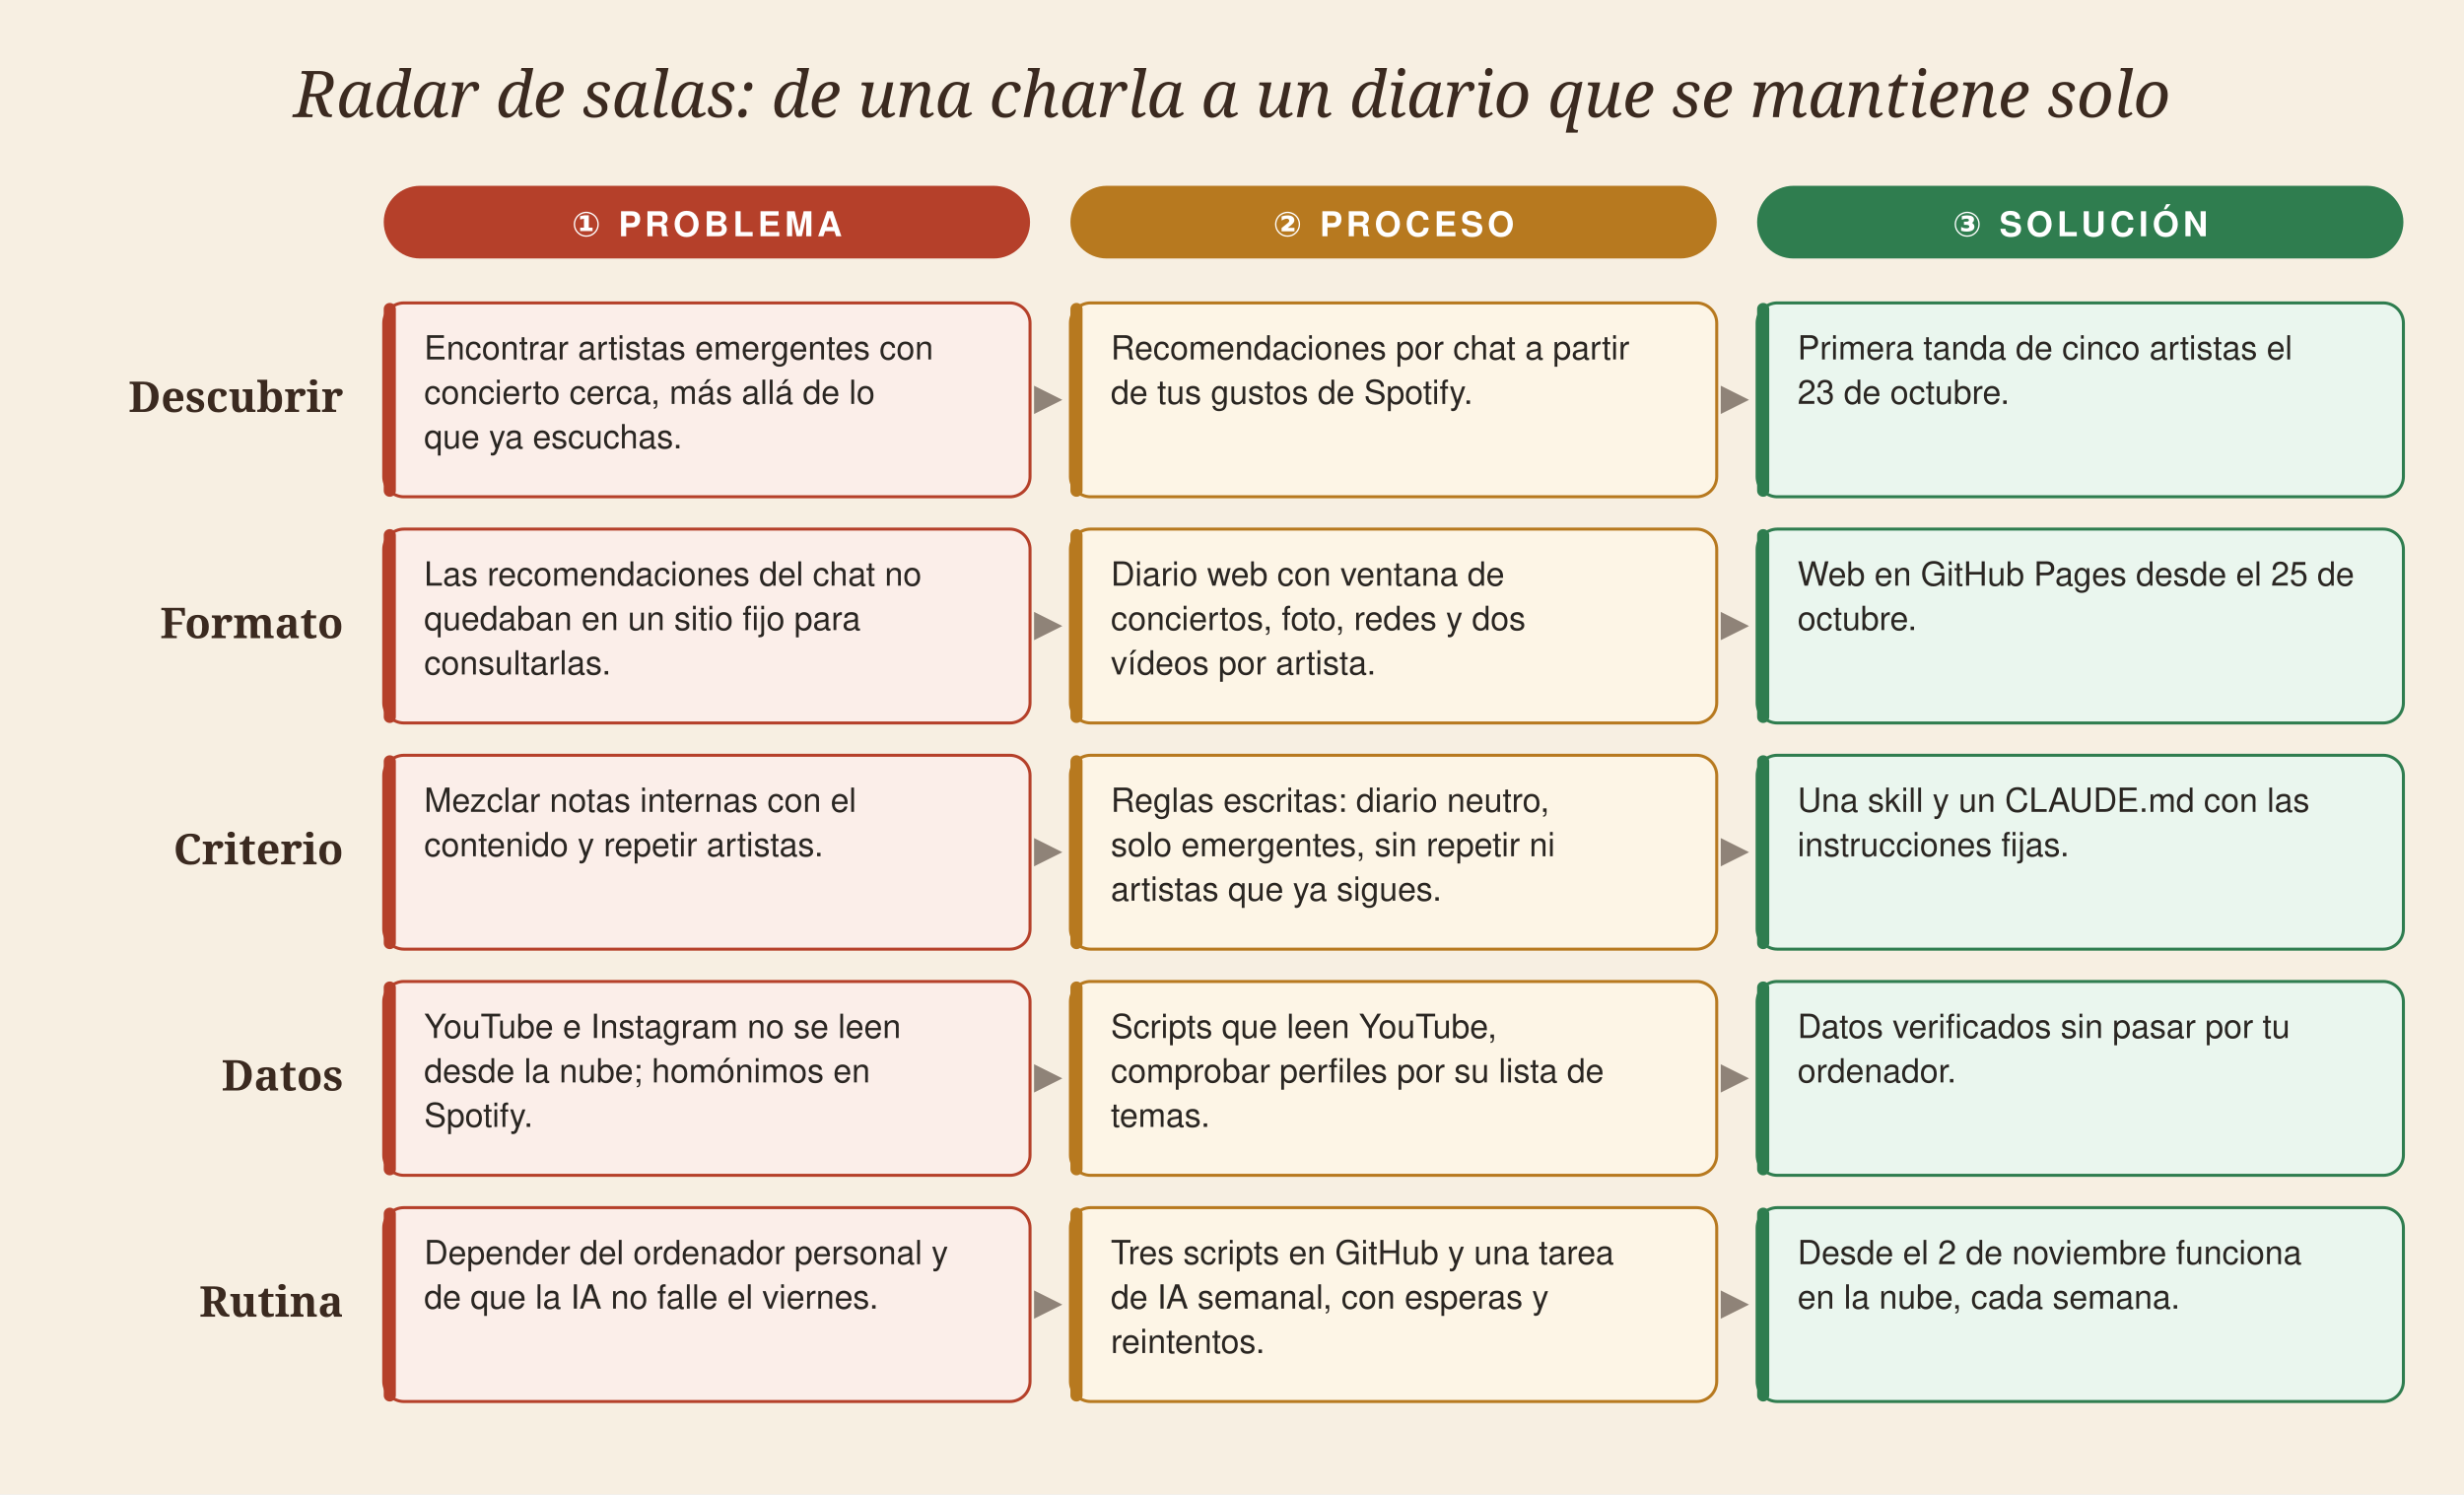
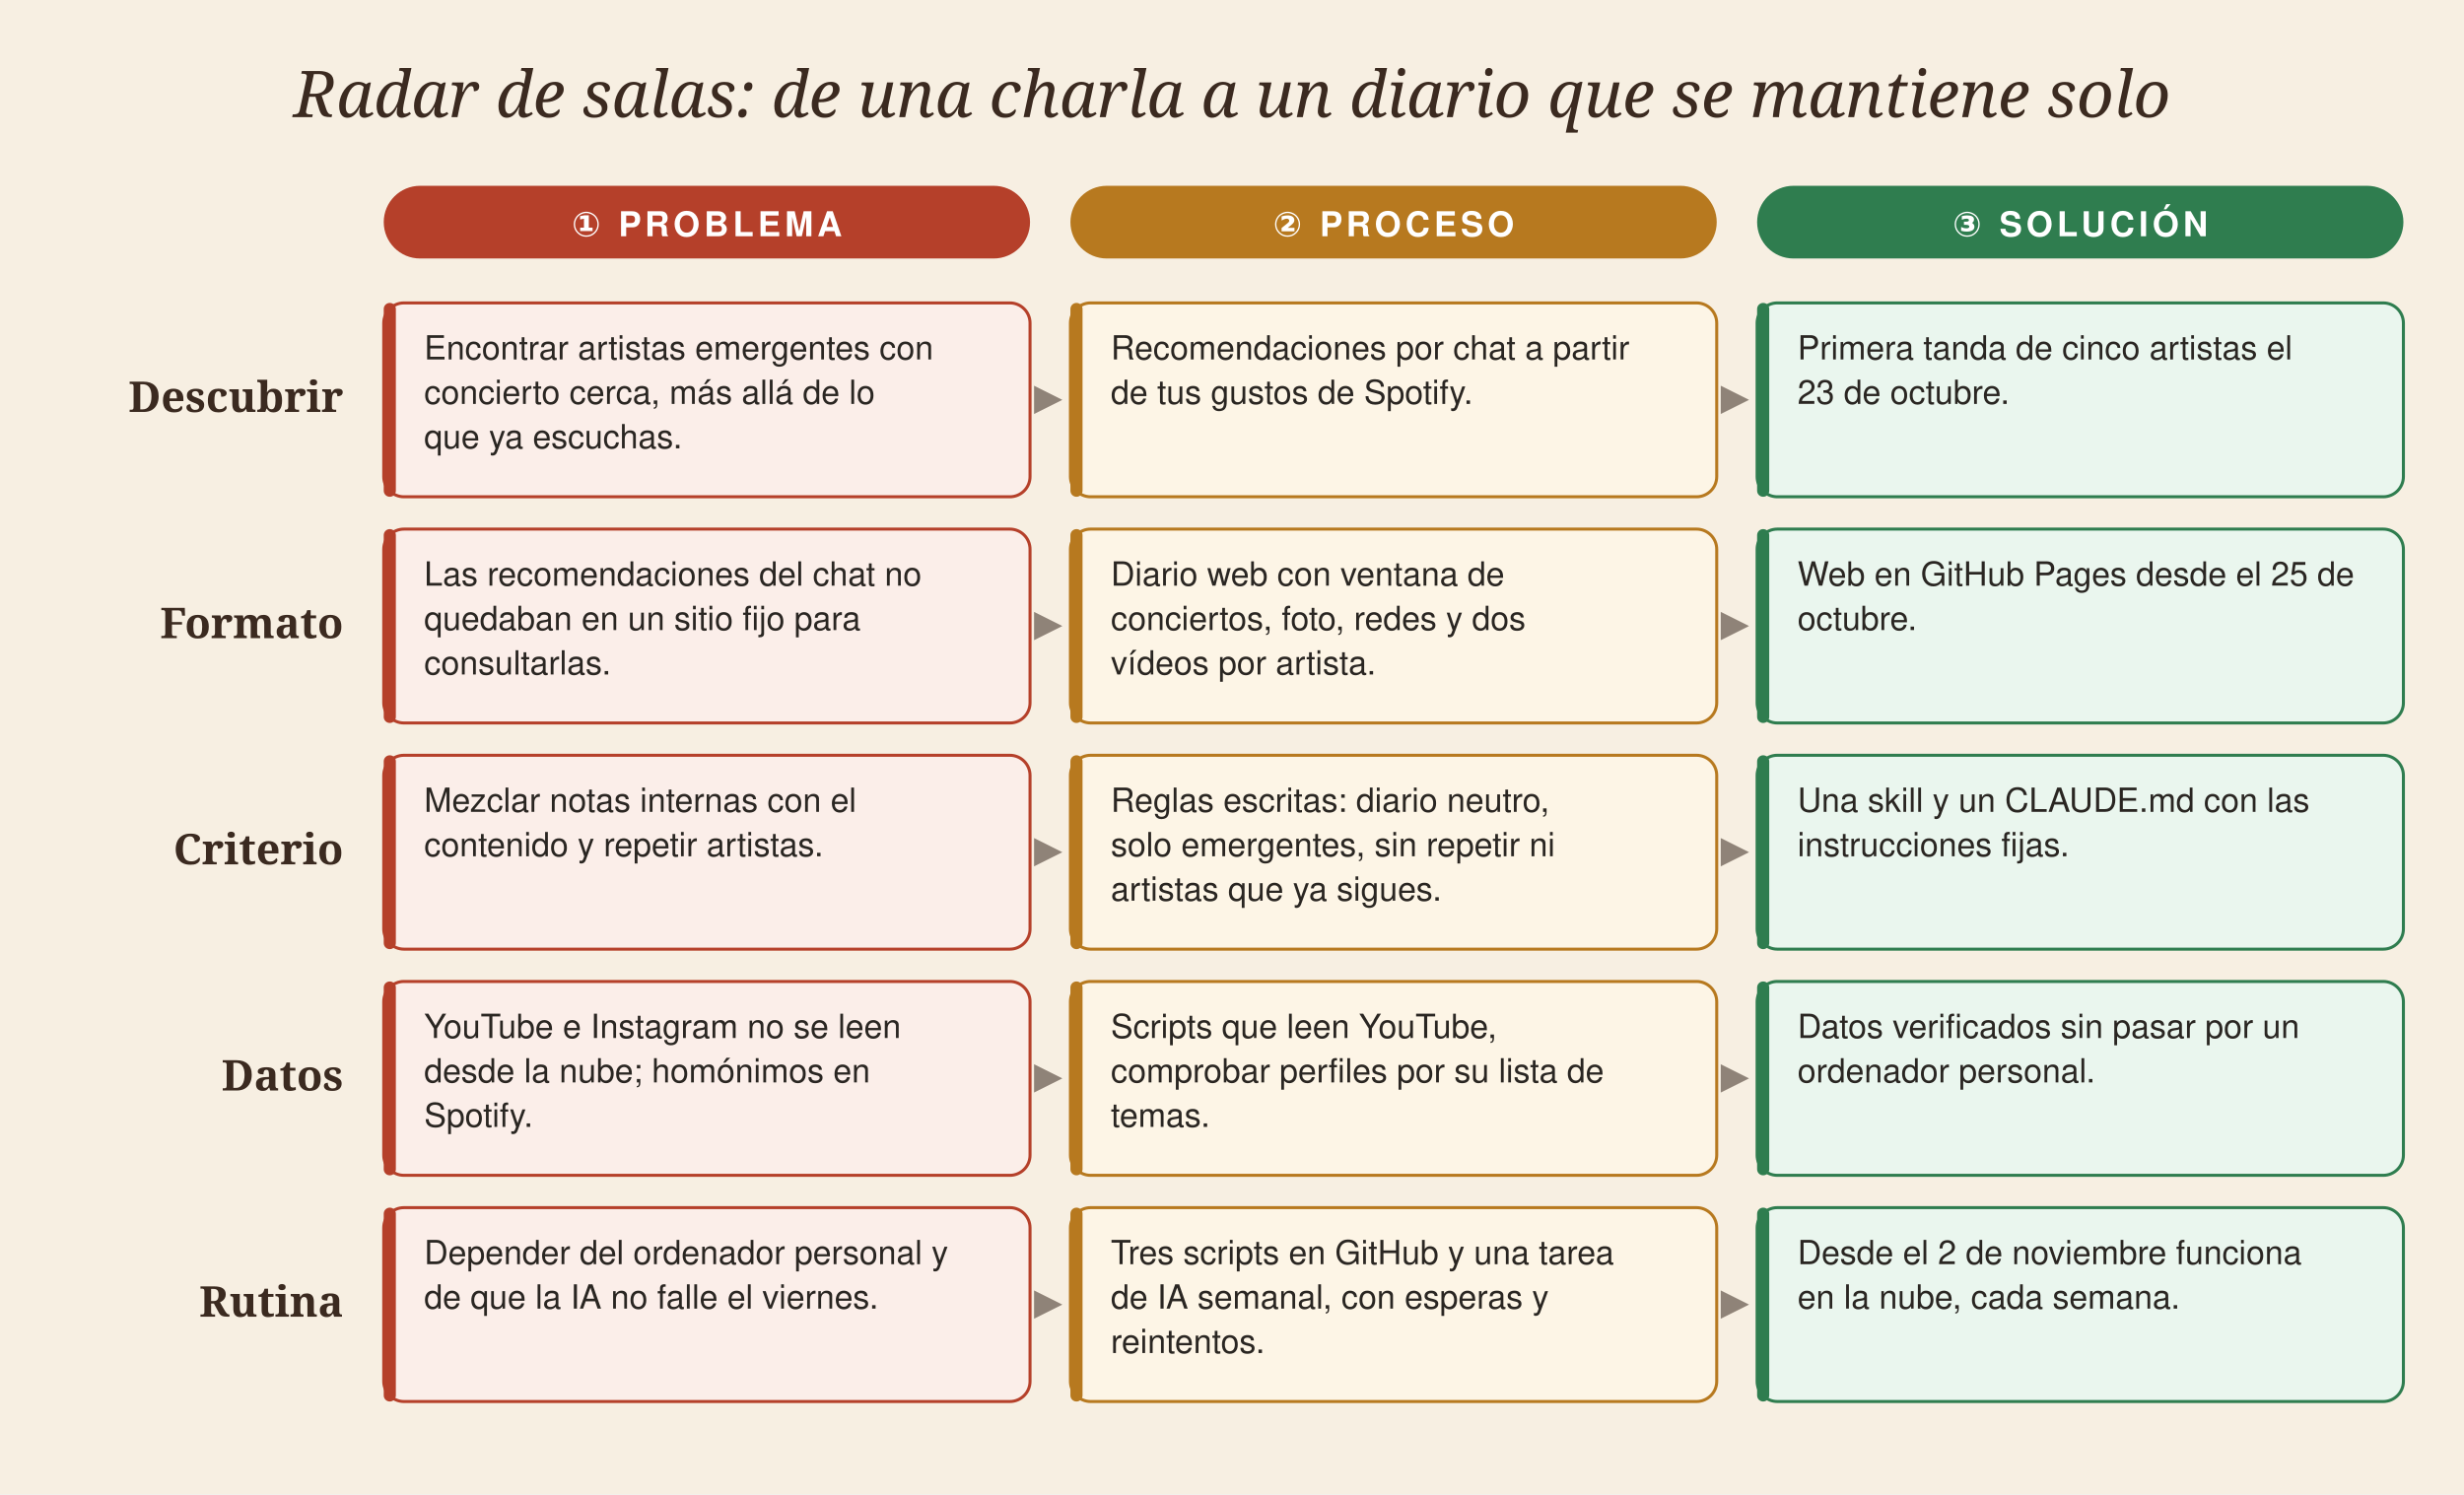
<svg xmlns="http://www.w3.org/2000/svg" viewBox="0 0 1220 740" width="1220" height="740">
  <rect width="1220" height="740" fill="#f7efe2" />
  <text x="610.0" y="58" text-anchor="middle" font-family="Georgia, serif" font-size="32" font-style="italic" fill="#3b2a20">Radar de salas: de una charla a un diario que se mantiene solo</text>
  <rect x="190" y="92" width="320" height="36" rx="18" fill="#b5402a" />
  <text x="350.0" y="117" text-anchor="middle" font-family="Helvetica, Arial, sans-serif" font-size="17" font-weight="700" letter-spacing="2" fill="#fff">① PROBLEMA</text>
  <rect x="530" y="92" width="320" height="36" rx="18" fill="#b7791f" />
  <text x="690.0" y="117" text-anchor="middle" font-family="Helvetica, Arial, sans-serif" font-size="17" font-weight="700" letter-spacing="2" fill="#fff">② PROCESO</text>
  <rect x="870" y="92" width="320" height="36" rx="18" fill="#2f7d4f" />
  <text x="1030.0" y="117" text-anchor="middle" font-family="Helvetica, Arial, sans-serif" font-size="17" font-weight="700" letter-spacing="2" fill="#fff">③ SOLUCIÓN</text>
  <text x="170" y="204.0" text-anchor="end" font-family="Georgia, serif" font-size="21" font-weight="700" fill="#3b2a20">Descubrir</text>
  <rect x="190" y="150" width="320" height="96" rx="10" fill="#fbeee9" stroke="#b5402a" stroke-width="1.5" />
  <rect x="190" y="150" width="6" height="96" rx="3" fill="#b5402a" />
  <text x="210" y="178" font-family="Helvetica, Arial, sans-serif" font-size="16.5" fill="#2a2622">Encontrar artistas emergentes con</text>
  <text x="210" y="200" font-family="Helvetica, Arial, sans-serif" font-size="16.5" fill="#2a2622">concierto cerca, más allá de lo</text>
  <text x="210" y="222" font-family="Helvetica, Arial, sans-serif" font-size="16.5" fill="#2a2622">que ya escuchas.</text>
  <path d="M512 191.0 l14 7 l-14 7 z" fill="#3b2a20" opacity="0.55" />
  <rect x="530" y="150" width="320" height="96" rx="10" fill="#fdf5e6" stroke="#b7791f" stroke-width="1.5" />
  <rect x="530" y="150" width="6" height="96" rx="3" fill="#b7791f" />
  <text x="550" y="178" font-family="Helvetica, Arial, sans-serif" font-size="16.5" fill="#2a2622">Recomendaciones por chat a partir</text>
  <text x="550" y="200" font-family="Helvetica, Arial, sans-serif" font-size="16.5" fill="#2a2622">de tus gustos de Spotify.</text>
  <path d="M852 191.0 l14 7 l-14 7 z" fill="#3b2a20" opacity="0.55" />
  <rect x="870" y="150" width="320" height="96" rx="10" fill="#eaf6ee" stroke="#2f7d4f" stroke-width="1.5" />
  <rect x="870" y="150" width="6" height="96" rx="3" fill="#2f7d4f" />
  <text x="890" y="178" font-family="Helvetica, Arial, sans-serif" font-size="16.5" fill="#2a2622">Primera tanda de cinco artistas el</text>
  <text x="890" y="200" font-family="Helvetica, Arial, sans-serif" font-size="16.5" fill="#2a2622">23 de octubre.</text>
  <text x="170" y="316.0" text-anchor="end" font-family="Georgia, serif" font-size="21" font-weight="700" fill="#3b2a20">Formato</text>
  <rect x="190" y="262" width="320" height="96" rx="10" fill="#fbeee9" stroke="#b5402a" stroke-width="1.5" />
  <rect x="190" y="262" width="6" height="96" rx="3" fill="#b5402a" />
  <text x="210" y="290" font-family="Helvetica, Arial, sans-serif" font-size="16.5" fill="#2a2622">Las recomendaciones del chat no</text>
  <text x="210" y="312" font-family="Helvetica, Arial, sans-serif" font-size="16.5" fill="#2a2622">quedaban en un sitio fijo para</text>
  <text x="210" y="334" font-family="Helvetica, Arial, sans-serif" font-size="16.5" fill="#2a2622">consultarlas.</text>
  <path d="M512 303.0 l14 7 l-14 7 z" fill="#3b2a20" opacity="0.55" />
  <rect x="530" y="262" width="320" height="96" rx="10" fill="#fdf5e6" stroke="#b7791f" stroke-width="1.5" />
  <rect x="530" y="262" width="6" height="96" rx="3" fill="#b7791f" />
  <text x="550" y="290" font-family="Helvetica, Arial, sans-serif" font-size="16.5" fill="#2a2622">Diario web con ventana de</text>
  <text x="550" y="312" font-family="Helvetica, Arial, sans-serif" font-size="16.5" fill="#2a2622">conciertos, foto, redes y dos</text>
  <text x="550" y="334" font-family="Helvetica, Arial, sans-serif" font-size="16.5" fill="#2a2622">vídeos por artista.</text>
  <path d="M852 303.0 l14 7 l-14 7 z" fill="#3b2a20" opacity="0.55" />
  <rect x="870" y="262" width="320" height="96" rx="10" fill="#eaf6ee" stroke="#2f7d4f" stroke-width="1.5" />
  <rect x="870" y="262" width="6" height="96" rx="3" fill="#2f7d4f" />
  <text x="890" y="290" font-family="Helvetica, Arial, sans-serif" font-size="16.5" fill="#2a2622">Web en GitHub Pages desde el 25 de</text>
  <text x="890" y="312" font-family="Helvetica, Arial, sans-serif" font-size="16.5" fill="#2a2622">octubre.</text>
  <text x="170" y="428.0" text-anchor="end" font-family="Georgia, serif" font-size="21" font-weight="700" fill="#3b2a20">Criterio</text>
  <rect x="190" y="374" width="320" height="96" rx="10" fill="#fbeee9" stroke="#b5402a" stroke-width="1.5" />
  <rect x="190" y="374" width="6" height="96" rx="3" fill="#b5402a" />
  <text x="210" y="402" font-family="Helvetica, Arial, sans-serif" font-size="16.5" fill="#2a2622">Mezclar notas internas con el</text>
  <text x="210" y="424" font-family="Helvetica, Arial, sans-serif" font-size="16.5" fill="#2a2622">contenido y repetir artistas.</text>
  <path d="M512 415.0 l14 7 l-14 7 z" fill="#3b2a20" opacity="0.55" />
  <rect x="530" y="374" width="320" height="96" rx="10" fill="#fdf5e6" stroke="#b7791f" stroke-width="1.5" />
  <rect x="530" y="374" width="6" height="96" rx="3" fill="#b7791f" />
  <text x="550" y="402" font-family="Helvetica, Arial, sans-serif" font-size="16.5" fill="#2a2622">Reglas escritas: diario neutro,</text>
  <text x="550" y="424" font-family="Helvetica, Arial, sans-serif" font-size="16.5" fill="#2a2622">solo emergentes, sin repetir ni</text>
  <text x="550" y="446" font-family="Helvetica, Arial, sans-serif" font-size="16.5" fill="#2a2622">artistas que ya sigues.</text>
  <path d="M852 415.0 l14 7 l-14 7 z" fill="#3b2a20" opacity="0.55" />
  <rect x="870" y="374" width="320" height="96" rx="10" fill="#eaf6ee" stroke="#2f7d4f" stroke-width="1.5" />
  <rect x="870" y="374" width="6" height="96" rx="3" fill="#2f7d4f" />
  <text x="890" y="402" font-family="Helvetica, Arial, sans-serif" font-size="16.5" fill="#2a2622">Una skill y un CLAUDE.md con las</text>
  <text x="890" y="424" font-family="Helvetica, Arial, sans-serif" font-size="16.5" fill="#2a2622">instrucciones fijas.</text>
  <text x="170" y="540.0" text-anchor="end" font-family="Georgia, serif" font-size="21" font-weight="700" fill="#3b2a20">Datos</text>
  <rect x="190" y="486" width="320" height="96" rx="10" fill="#fbeee9" stroke="#b5402a" stroke-width="1.5" />
  <rect x="190" y="486" width="6" height="96" rx="3" fill="#b5402a" />
  <text x="210" y="514" font-family="Helvetica, Arial, sans-serif" font-size="16.5" fill="#2a2622">YouTube e Instagram no se leen</text>
  <text x="210" y="536" font-family="Helvetica, Arial, sans-serif" font-size="16.5" fill="#2a2622">desde la nube; homónimos en</text>
  <text x="210" y="558" font-family="Helvetica, Arial, sans-serif" font-size="16.5" fill="#2a2622">Spotify.</text>
  <path d="M512 527.0 l14 7 l-14 7 z" fill="#3b2a20" opacity="0.55" />
  <rect x="530" y="486" width="320" height="96" rx="10" fill="#fdf5e6" stroke="#b7791f" stroke-width="1.5" />
  <rect x="530" y="486" width="6" height="96" rx="3" fill="#b7791f" />
  <text x="550" y="514" font-family="Helvetica, Arial, sans-serif" font-size="16.5" fill="#2a2622">Scripts que leen YouTube,</text>
  <text x="550" y="536" font-family="Helvetica, Arial, sans-serif" font-size="16.5" fill="#2a2622">comprobar perfiles por su lista de</text>
  <text x="550" y="558" font-family="Helvetica, Arial, sans-serif" font-size="16.5" fill="#2a2622">temas.</text>
  <path d="M852 527.0 l14 7 l-14 7 z" fill="#3b2a20" opacity="0.55" />
  <rect x="870" y="486" width="320" height="96" rx="10" fill="#eaf6ee" stroke="#2f7d4f" stroke-width="1.5" />
  <rect x="870" y="486" width="6" height="96" rx="3" fill="#2f7d4f" />
-   <text x="890" y="514" font-family="Helvetica, Arial, sans-serif" font-size="16.5" fill="#2a2622">Datos verificados sin pasar por tu</text>
-   <text x="890" y="536" font-family="Helvetica, Arial, sans-serif" font-size="16.5" fill="#2a2622">ordenador.</text>
+   <text x="890" y="514" font-family="Helvetica, Arial, sans-serif" font-size="16.5" fill="#2a2622">Datos verificados sin pasar por un</text>
+   <text x="890" y="536" font-family="Helvetica, Arial, sans-serif" font-size="16.5" fill="#2a2622">ordenador personal.</text>
  <text x="170" y="652.0" text-anchor="end" font-family="Georgia, serif" font-size="21" font-weight="700" fill="#3b2a20">Rutina</text>
  <rect x="190" y="598" width="320" height="96" rx="10" fill="#fbeee9" stroke="#b5402a" stroke-width="1.5" />
  <rect x="190" y="598" width="6" height="96" rx="3" fill="#b5402a" />
  <text x="210" y="626" font-family="Helvetica, Arial, sans-serif" font-size="16.5" fill="#2a2622">Depender del ordenador personal y</text>
  <text x="210" y="648" font-family="Helvetica, Arial, sans-serif" font-size="16.5" fill="#2a2622">de que la IA no falle el viernes.</text>
  <path d="M512 639.0 l14 7 l-14 7 z" fill="#3b2a20" opacity="0.55" />
  <rect x="530" y="598" width="320" height="96" rx="10" fill="#fdf5e6" stroke="#b7791f" stroke-width="1.5" />
  <rect x="530" y="598" width="6" height="96" rx="3" fill="#b7791f" />
  <text x="550" y="626" font-family="Helvetica, Arial, sans-serif" font-size="16.5" fill="#2a2622">Tres scripts en GitHub y una tarea</text>
  <text x="550" y="648" font-family="Helvetica, Arial, sans-serif" font-size="16.5" fill="#2a2622">de IA semanal, con esperas y</text>
  <text x="550" y="670" font-family="Helvetica, Arial, sans-serif" font-size="16.5" fill="#2a2622">reintentos.</text>
  <path d="M852 639.0 l14 7 l-14 7 z" fill="#3b2a20" opacity="0.55" />
  <rect x="870" y="598" width="320" height="96" rx="10" fill="#eaf6ee" stroke="#2f7d4f" stroke-width="1.5" />
  <rect x="870" y="598" width="6" height="96" rx="3" fill="#2f7d4f" />
  <text x="890" y="626" font-family="Helvetica, Arial, sans-serif" font-size="16.5" fill="#2a2622">Desde el 2 de noviembre funciona</text>
  <text x="890" y="648" font-family="Helvetica, Arial, sans-serif" font-size="16.5" fill="#2a2622">en la nube, cada semana.</text>
</svg>
